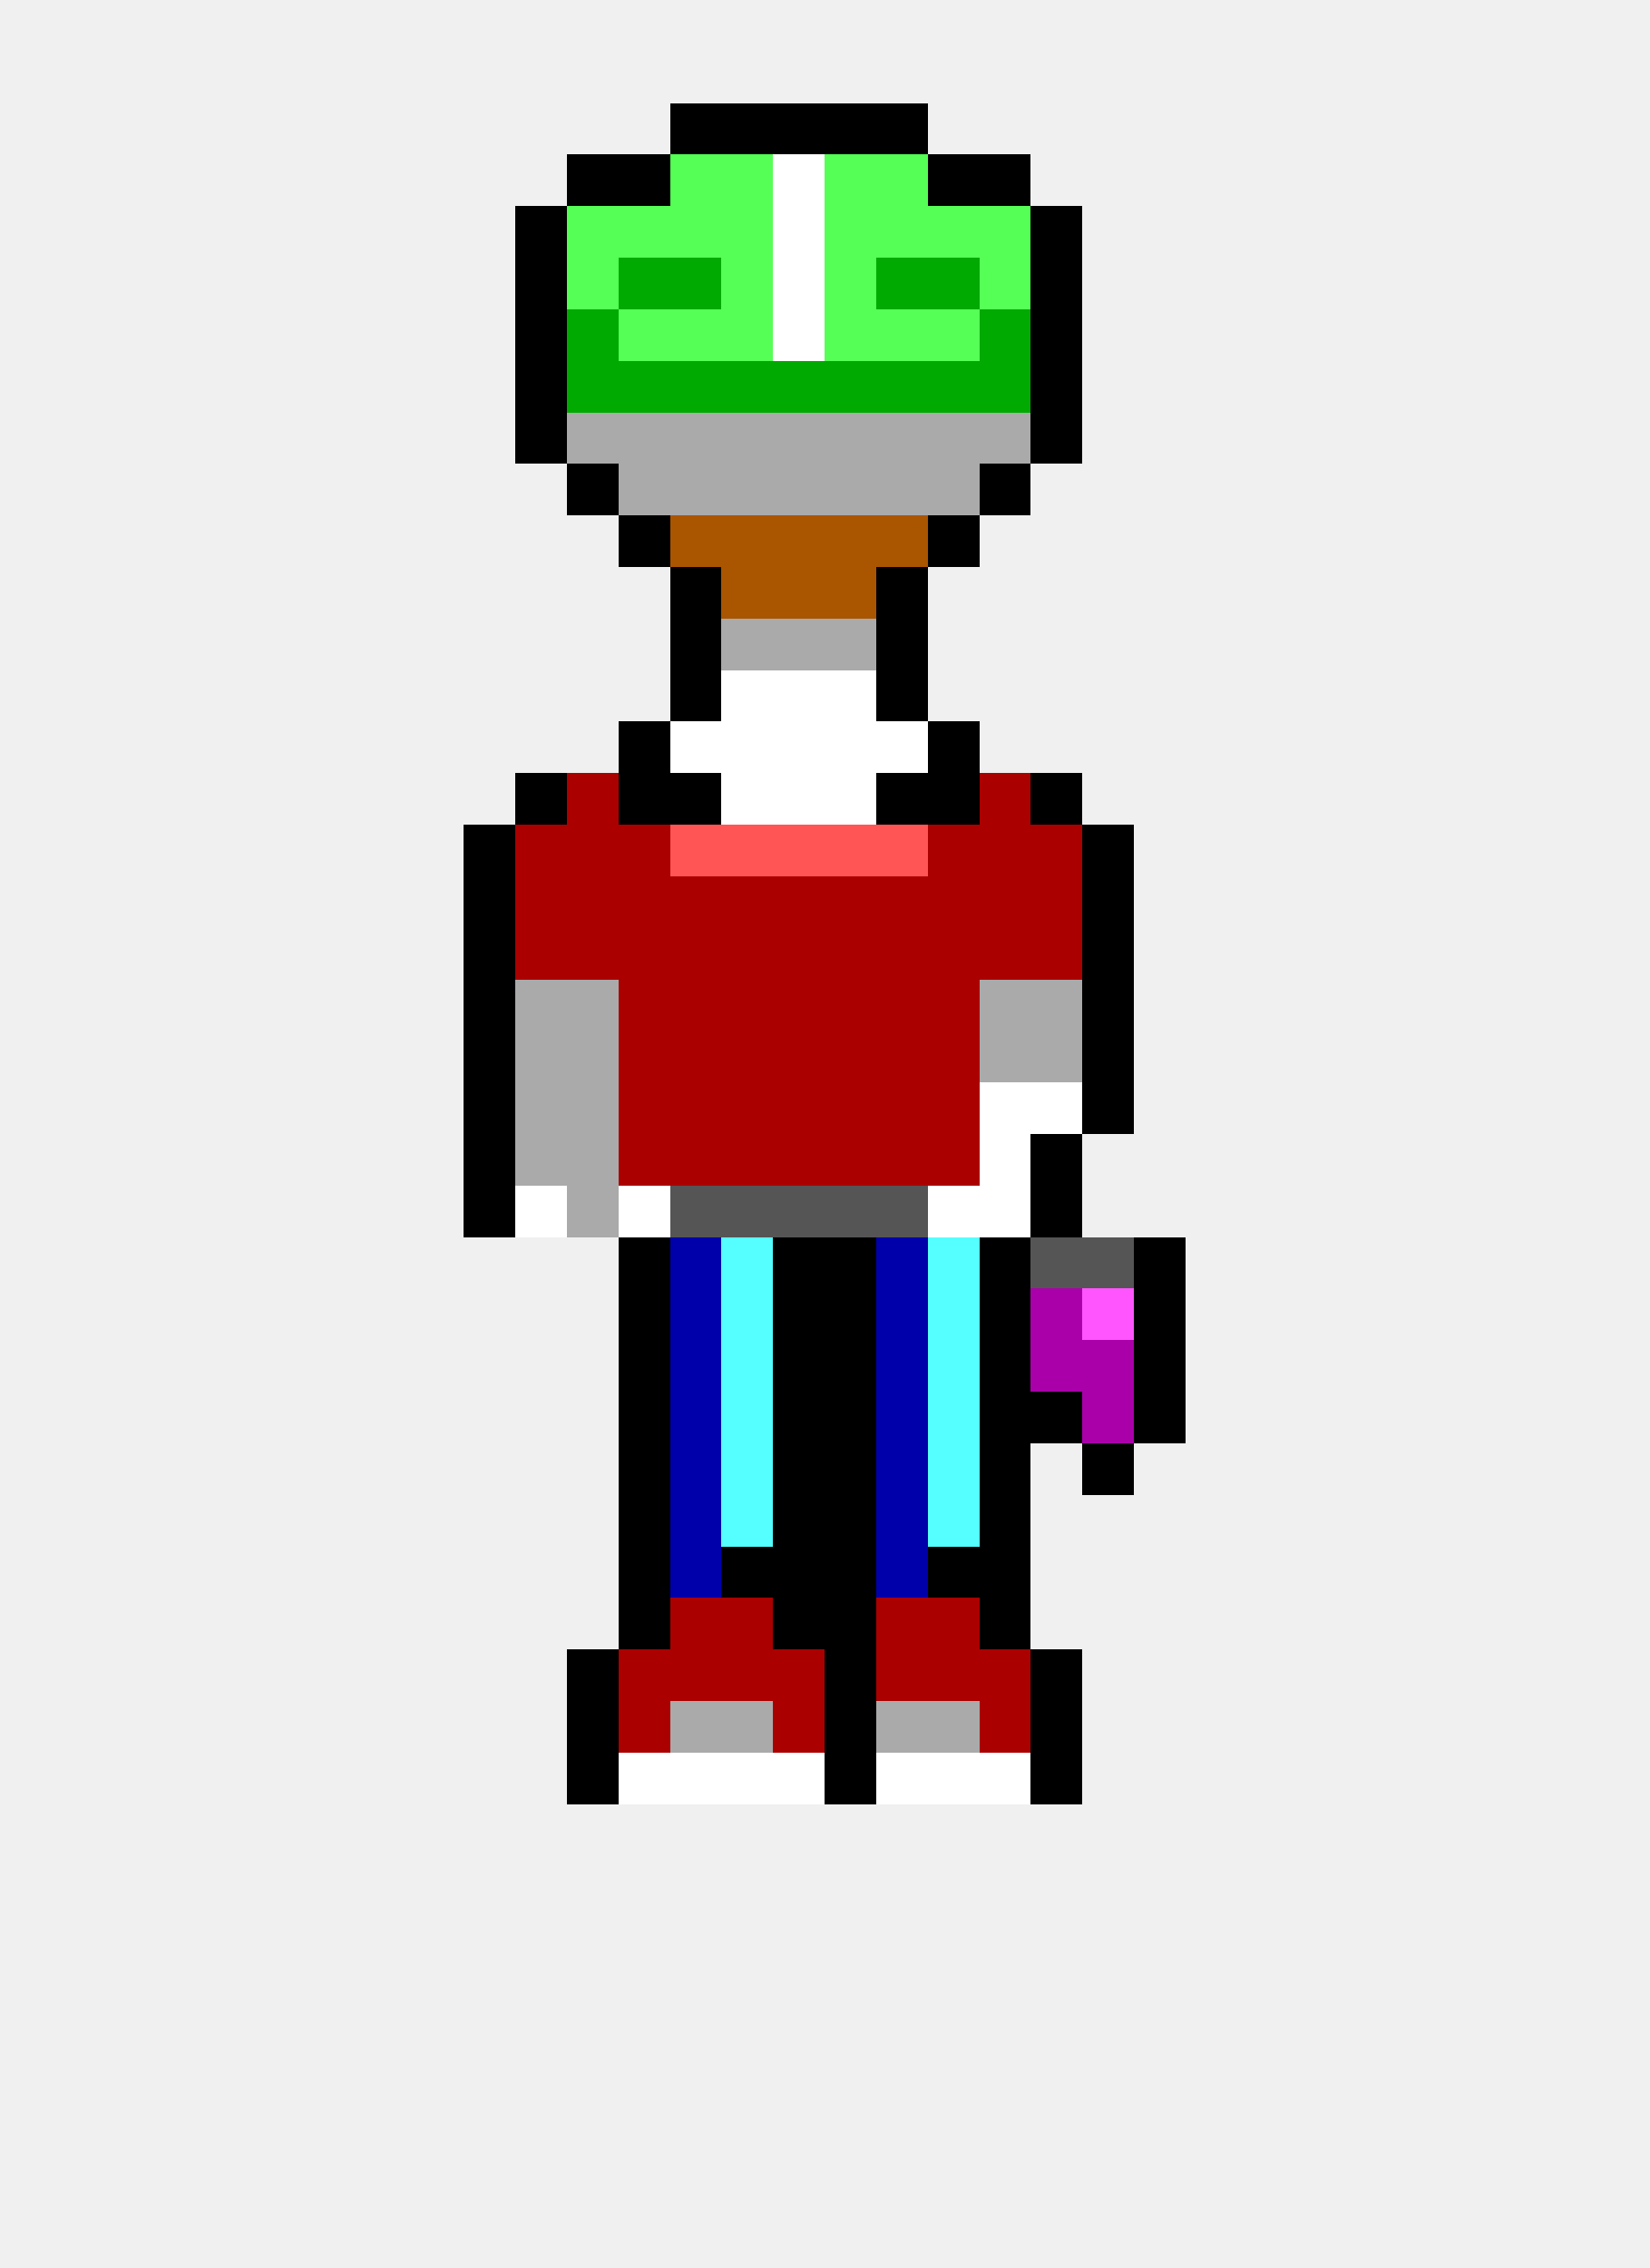
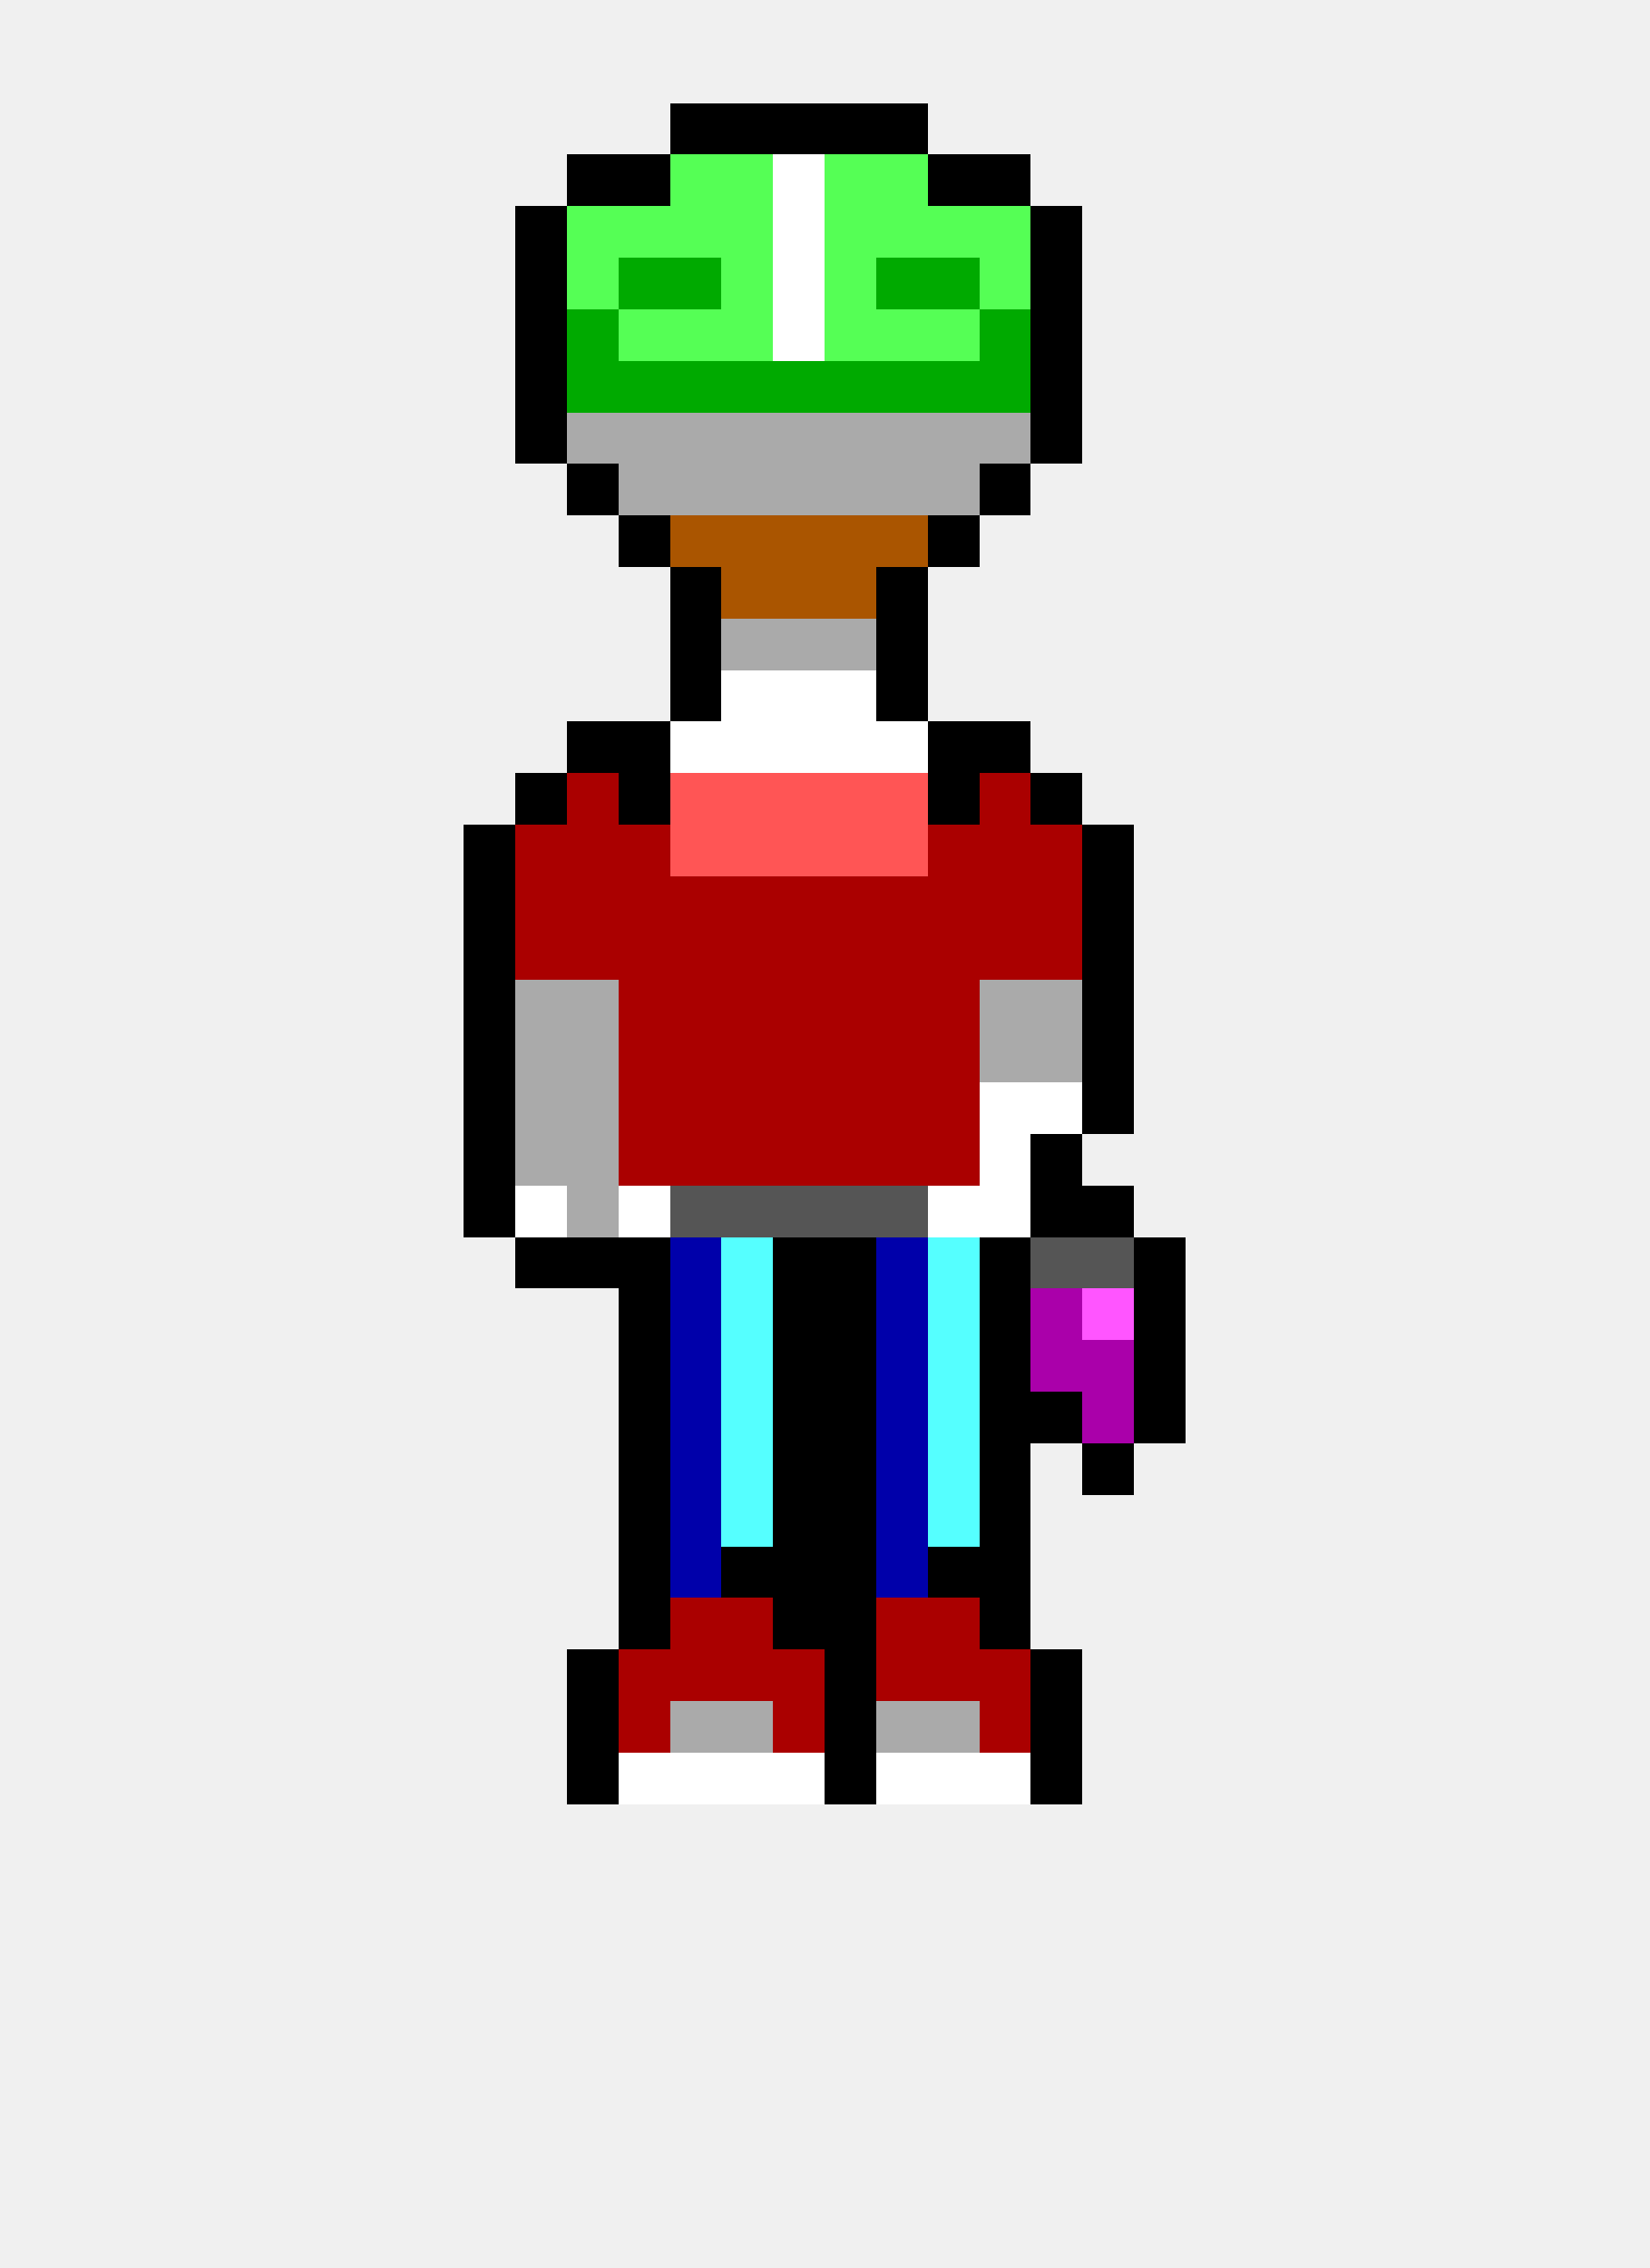
<svg xmlns="http://www.w3.org/2000/svg" width="32" height="44" viewBox="0 0 32 44" shape-rendering="crispEdges">
  <rect x="13" y="2" width="1" height="1" fill="#000000" />
  <rect x="14" y="2" width="1" height="1" fill="#000000" />
  <rect x="15" y="2" width="1" height="1" fill="#000000" />
  <rect x="16" y="2" width="1" height="1" fill="#000000" />
  <rect x="17" y="2" width="1" height="1" fill="#000000" />
  <rect x="11" y="3" width="1" height="1" fill="#000000" />
  <rect x="12" y="3" width="1" height="1" fill="#000000" />
  <rect x="13" y="3" width="1" height="1" fill="#55ff55" />
  <rect x="14" y="3" width="1" height="1" fill="#55ff55" />
  <rect x="15" y="3" width="1" height="1" fill="#ffffff" />
  <rect x="16" y="3" width="1" height="1" fill="#55ff55" />
  <rect x="17" y="3" width="1" height="1" fill="#55ff55" />
  <rect x="18" y="3" width="1" height="1" fill="#000000" />
  <rect x="19" y="3" width="1" height="1" fill="#000000" />
  <rect x="10" y="4" width="1" height="1" fill="#000000" />
  <rect x="11" y="4" width="1" height="1" fill="#55ff55" />
  <rect x="12" y="4" width="1" height="1" fill="#55ff55" />
  <rect x="13" y="4" width="1" height="1" fill="#55ff55" />
  <rect x="14" y="4" width="1" height="1" fill="#55ff55" />
  <rect x="15" y="4" width="1" height="1" fill="#ffffff" />
  <rect x="16" y="4" width="1" height="1" fill="#55ff55" />
  <rect x="17" y="4" width="1" height="1" fill="#55ff55" />
  <rect x="18" y="4" width="1" height="1" fill="#55ff55" />
  <rect x="19" y="4" width="1" height="1" fill="#55ff55" />
  <rect x="20" y="4" width="1" height="1" fill="#000000" />
  <rect x="10" y="5" width="1" height="1" fill="#000000" />
  <rect x="11" y="5" width="1" height="1" fill="#55ff55" />
  <rect x="12" y="5" width="1" height="1" fill="#00aa00" />
  <rect x="13" y="5" width="1" height="1" fill="#00aa00" />
  <rect x="14" y="5" width="1" height="1" fill="#55ff55" />
  <rect x="15" y="5" width="1" height="1" fill="#ffffff" />
  <rect x="16" y="5" width="1" height="1" fill="#55ff55" />
  <rect x="17" y="5" width="1" height="1" fill="#00aa00" />
  <rect x="18" y="5" width="1" height="1" fill="#00aa00" />
  <rect x="19" y="5" width="1" height="1" fill="#55ff55" />
  <rect x="20" y="5" width="1" height="1" fill="#000000" />
  <rect x="10" y="6" width="1" height="1" fill="#000000" />
  <rect x="11" y="6" width="1" height="1" fill="#00aa00" />
  <rect x="12" y="6" width="1" height="1" fill="#55ff55" />
  <rect x="13" y="6" width="1" height="1" fill="#55ff55" />
  <rect x="14" y="6" width="1" height="1" fill="#55ff55" />
  <rect x="15" y="6" width="1" height="1" fill="#ffffff" />
  <rect x="16" y="6" width="1" height="1" fill="#55ff55" />
  <rect x="17" y="6" width="1" height="1" fill="#55ff55" />
  <rect x="18" y="6" width="1" height="1" fill="#55ff55" />
  <rect x="19" y="6" width="1" height="1" fill="#00aa00" />
  <rect x="20" y="6" width="1" height="1" fill="#000000" />
  <rect x="10" y="7" width="1" height="1" fill="#000000" />
  <rect x="11" y="7" width="1" height="1" fill="#00aa00" />
  <rect x="12" y="7" width="1" height="1" fill="#00aa00" />
  <rect x="13" y="7" width="1" height="1" fill="#00aa00" />
  <rect x="14" y="7" width="1" height="1" fill="#00aa00" />
  <rect x="15" y="7" width="1" height="1" fill="#00aa00" />
  <rect x="16" y="7" width="1" height="1" fill="#00aa00" />
  <rect x="17" y="7" width="1" height="1" fill="#00aa00" />
  <rect x="18" y="7" width="1" height="1" fill="#00aa00" />
  <rect x="19" y="7" width="1" height="1" fill="#00aa00" />
  <rect x="20" y="7" width="1" height="1" fill="#000000" />
  <rect x="10" y="8" width="1" height="1" fill="#000000" />
  <rect x="11" y="8" width="1" height="1" fill="#aaaaaa" />
  <rect x="12" y="8" width="1" height="1" fill="#aaaaaa" />
  <rect x="13" y="8" width="1" height="1" fill="#aaaaaa" />
  <rect x="14" y="8" width="1" height="1" fill="#aaaaaa" />
  <rect x="15" y="8" width="1" height="1" fill="#aaaaaa" />
  <rect x="16" y="8" width="1" height="1" fill="#aaaaaa" />
  <rect x="17" y="8" width="1" height="1" fill="#aaaaaa" />
  <rect x="18" y="8" width="1" height="1" fill="#aaaaaa" />
  <rect x="19" y="8" width="1" height="1" fill="#aaaaaa" />
  <rect x="20" y="8" width="1" height="1" fill="#000000" />
  <rect x="11" y="9" width="1" height="1" fill="#000000" />
  <rect x="12" y="9" width="1" height="1" fill="#aaaaaa" />
  <rect x="13" y="9" width="1" height="1" fill="#aaaaaa" />
  <rect x="14" y="9" width="1" height="1" fill="#aaaaaa" />
  <rect x="15" y="9" width="1" height="1" fill="#aaaaaa" />
  <rect x="16" y="9" width="1" height="1" fill="#aaaaaa" />
  <rect x="17" y="9" width="1" height="1" fill="#aaaaaa" />
  <rect x="18" y="9" width="1" height="1" fill="#aaaaaa" />
  <rect x="19" y="9" width="1" height="1" fill="#000000" />
  <rect x="12" y="10" width="1" height="1" fill="#000000" />
  <rect x="13" y="10" width="1" height="1" fill="#aa5500" />
  <rect x="14" y="10" width="1" height="1" fill="#aa5500" />
  <rect x="15" y="10" width="1" height="1" fill="#aa5500" />
  <rect x="16" y="10" width="1" height="1" fill="#aa5500" />
  <rect x="17" y="10" width="1" height="1" fill="#aa5500" />
  <rect x="18" y="10" width="1" height="1" fill="#000000" />
  <rect x="13" y="11" width="1" height="1" fill="#000000" />
  <rect x="14" y="11" width="1" height="1" fill="#aa5500" />
  <rect x="15" y="11" width="1" height="1" fill="#aa5500" />
  <rect x="16" y="11" width="1" height="1" fill="#aa5500" />
  <rect x="17" y="11" width="1" height="1" fill="#000000" />
  <rect x="13" y="12" width="1" height="1" fill="#000000" />
  <rect x="14" y="12" width="1" height="1" fill="#aaaaaa" />
  <rect x="15" y="12" width="1" height="1" fill="#aaaaaa" />
  <rect x="16" y="12" width="1" height="1" fill="#aaaaaa" />
  <rect x="17" y="12" width="1" height="1" fill="#000000" />
  <rect x="13" y="13" width="1" height="1" fill="#000000" />
  <rect x="14" y="13" width="1" height="1" fill="#ffffff" />
  <rect x="15" y="13" width="1" height="1" fill="#ffffff" />
  <rect x="16" y="13" width="1" height="1" fill="#ffffff" />
  <rect x="17" y="13" width="1" height="1" fill="#000000" />
+   <rect x="11" y="14" width="1" height="1" fill="#000000" />
  <rect x="12" y="14" width="1" height="1" fill="#000000" />
  <rect x="13" y="14" width="1" height="1" fill="#ffffff" />
  <rect x="14" y="14" width="1" height="1" fill="#ffffff" />
  <rect x="15" y="14" width="1" height="1" fill="#ffffff" />
  <rect x="16" y="14" width="1" height="1" fill="#ffffff" />
  <rect x="17" y="14" width="1" height="1" fill="#ffffff" />
  <rect x="18" y="14" width="1" height="1" fill="#000000" />
+   <rect x="19" y="14" width="1" height="1" fill="#000000" />
  <rect x="10" y="15" width="1" height="1" fill="#000000" />
  <rect x="11" y="15" width="1" height="1" fill="#aa0000" />
  <rect x="12" y="15" width="1" height="1" fill="#000000" />
-   <rect x="13" y="15" width="1" height="1" fill="#000000" />
-   <rect x="14" y="15" width="1" height="1" fill="#ffffff" />
-   <rect x="15" y="15" width="1" height="1" fill="#ffffff" />
-   <rect x="16" y="15" width="1" height="1" fill="#ffffff" />
-   <rect x="17" y="15" width="1" height="1" fill="#000000" />
+   <rect x="13" y="15" width="1" height="1" fill="#ff5555" />
+   <rect x="14" y="15" width="1" height="1" fill="#ff5555" />
+   <rect x="15" y="15" width="1" height="1" fill="#ff5555" />
+   <rect x="16" y="15" width="1" height="1" fill="#ff5555" />
+   <rect x="17" y="15" width="1" height="1" fill="#ff5555" />
  <rect x="18" y="15" width="1" height="1" fill="#000000" />
  <rect x="19" y="15" width="1" height="1" fill="#aa0000" />
  <rect x="20" y="15" width="1" height="1" fill="#000000" />
  <rect x="9" y="16" width="1" height="1" fill="#000000" />
  <rect x="10" y="16" width="1" height="1" fill="#aa0000" />
  <rect x="11" y="16" width="1" height="1" fill="#aa0000" />
  <rect x="12" y="16" width="1" height="1" fill="#aa0000" />
  <rect x="13" y="16" width="1" height="1" fill="#ff5555" />
  <rect x="14" y="16" width="1" height="1" fill="#ff5555" />
  <rect x="15" y="16" width="1" height="1" fill="#ff5555" />
  <rect x="16" y="16" width="1" height="1" fill="#ff5555" />
  <rect x="17" y="16" width="1" height="1" fill="#ff5555" />
  <rect x="18" y="16" width="1" height="1" fill="#aa0000" />
  <rect x="19" y="16" width="1" height="1" fill="#aa0000" />
  <rect x="20" y="16" width="1" height="1" fill="#aa0000" />
  <rect x="21" y="16" width="1" height="1" fill="#000000" />
  <rect x="9" y="17" width="1" height="1" fill="#000000" />
  <rect x="10" y="17" width="1" height="1" fill="#aa0000" />
  <rect x="11" y="17" width="1" height="1" fill="#aa0000" />
  <rect x="12" y="17" width="1" height="1" fill="#aa0000" />
  <rect x="13" y="17" width="1" height="1" fill="#aa0000" />
  <rect x="14" y="17" width="1" height="1" fill="#aa0000" />
  <rect x="15" y="17" width="1" height="1" fill="#aa0000" />
  <rect x="16" y="17" width="1" height="1" fill="#aa0000" />
  <rect x="17" y="17" width="1" height="1" fill="#aa0000" />
  <rect x="18" y="17" width="1" height="1" fill="#aa0000" />
  <rect x="19" y="17" width="1" height="1" fill="#aa0000" />
  <rect x="20" y="17" width="1" height="1" fill="#aa0000" />
  <rect x="21" y="17" width="1" height="1" fill="#000000" />
  <rect x="9" y="18" width="1" height="1" fill="#000000" />
  <rect x="10" y="18" width="1" height="1" fill="#aa0000" />
  <rect x="11" y="18" width="1" height="1" fill="#aa0000" />
  <rect x="12" y="18" width="1" height="1" fill="#aa0000" />
  <rect x="13" y="18" width="1" height="1" fill="#aa0000" />
  <rect x="14" y="18" width="1" height="1" fill="#aa0000" />
  <rect x="15" y="18" width="1" height="1" fill="#aa0000" />
  <rect x="16" y="18" width="1" height="1" fill="#aa0000" />
  <rect x="17" y="18" width="1" height="1" fill="#aa0000" />
  <rect x="18" y="18" width="1" height="1" fill="#aa0000" />
  <rect x="19" y="18" width="1" height="1" fill="#aa0000" />
  <rect x="20" y="18" width="1" height="1" fill="#aa0000" />
  <rect x="21" y="18" width="1" height="1" fill="#000000" />
  <rect x="9" y="19" width="1" height="1" fill="#000000" />
  <rect x="10" y="19" width="1" height="1" fill="#aaaaaa" />
  <rect x="11" y="19" width="1" height="1" fill="#aaaaaa" />
  <rect x="12" y="19" width="1" height="1" fill="#aa0000" />
  <rect x="13" y="19" width="1" height="1" fill="#aa0000" />
  <rect x="14" y="19" width="1" height="1" fill="#aa0000" />
  <rect x="15" y="19" width="1" height="1" fill="#aa0000" />
  <rect x="16" y="19" width="1" height="1" fill="#aa0000" />
  <rect x="17" y="19" width="1" height="1" fill="#aa0000" />
  <rect x="18" y="19" width="1" height="1" fill="#aa0000" />
  <rect x="19" y="19" width="1" height="1" fill="#aaaaaa" />
  <rect x="20" y="19" width="1" height="1" fill="#aaaaaa" />
  <rect x="21" y="19" width="1" height="1" fill="#000000" />
  <rect x="9" y="20" width="1" height="1" fill="#000000" />
  <rect x="10" y="20" width="1" height="1" fill="#aaaaaa" />
  <rect x="11" y="20" width="1" height="1" fill="#aaaaaa" />
  <rect x="12" y="20" width="1" height="1" fill="#aa0000" />
  <rect x="13" y="20" width="1" height="1" fill="#aa0000" />
  <rect x="14" y="20" width="1" height="1" fill="#aa0000" />
  <rect x="15" y="20" width="1" height="1" fill="#aa0000" />
  <rect x="16" y="20" width="1" height="1" fill="#aa0000" />
  <rect x="17" y="20" width="1" height="1" fill="#aa0000" />
  <rect x="18" y="20" width="1" height="1" fill="#aa0000" />
  <rect x="19" y="20" width="1" height="1" fill="#aaaaaa" />
  <rect x="20" y="20" width="1" height="1" fill="#aaaaaa" />
  <rect x="21" y="20" width="1" height="1" fill="#000000" />
  <rect x="9" y="21" width="1" height="1" fill="#000000" />
  <rect x="10" y="21" width="1" height="1" fill="#aaaaaa" />
  <rect x="11" y="21" width="1" height="1" fill="#aaaaaa" />
  <rect x="12" y="21" width="1" height="1" fill="#aa0000" />
  <rect x="13" y="21" width="1" height="1" fill="#aa0000" />
  <rect x="14" y="21" width="1" height="1" fill="#aa0000" />
  <rect x="15" y="21" width="1" height="1" fill="#aa0000" />
  <rect x="16" y="21" width="1" height="1" fill="#aa0000" />
  <rect x="17" y="21" width="1" height="1" fill="#aa0000" />
  <rect x="18" y="21" width="1" height="1" fill="#aa0000" />
  <rect x="19" y="21" width="1" height="1" fill="#ffffff" />
  <rect x="20" y="21" width="1" height="1" fill="#ffffff" />
  <rect x="21" y="21" width="1" height="1" fill="#000000" />
  <rect x="9" y="22" width="1" height="1" fill="#000000" />
  <rect x="10" y="22" width="1" height="1" fill="#aaaaaa" />
  <rect x="11" y="22" width="1" height="1" fill="#aaaaaa" />
  <rect x="12" y="22" width="1" height="1" fill="#aa0000" />
  <rect x="13" y="22" width="1" height="1" fill="#aa0000" />
  <rect x="14" y="22" width="1" height="1" fill="#aa0000" />
  <rect x="15" y="22" width="1" height="1" fill="#aa0000" />
  <rect x="16" y="22" width="1" height="1" fill="#aa0000" />
  <rect x="17" y="22" width="1" height="1" fill="#aa0000" />
  <rect x="18" y="22" width="1" height="1" fill="#aa0000" />
  <rect x="19" y="22" width="1" height="1" fill="#ffffff" />
  <rect x="20" y="22" width="1" height="1" fill="#000000" />
  <rect x="9" y="23" width="1" height="1" fill="#000000" />
  <rect x="10" y="23" width="1" height="1" fill="#ffffff" />
  <rect x="11" y="23" width="1" height="1" fill="#aaaaaa" />
  <rect x="12" y="23" width="1" height="1" fill="#ffffff" />
  <rect x="13" y="23" width="1" height="1" fill="#555555" />
  <rect x="14" y="23" width="1" height="1" fill="#555555" />
  <rect x="15" y="23" width="1" height="1" fill="#555555" />
  <rect x="16" y="23" width="1" height="1" fill="#555555" />
  <rect x="17" y="23" width="1" height="1" fill="#555555" />
  <rect x="18" y="23" width="1" height="1" fill="#ffffff" />
  <rect x="19" y="23" width="1" height="1" fill="#ffffff" />
  <rect x="20" y="23" width="1" height="1" fill="#000000" />
+   <rect x="21" y="23" width="1" height="1" fill="#000000" />
+   <rect x="10" y="24" width="1" height="1" fill="#000000" />
+   <rect x="11" y="24" width="1" height="1" fill="#000000" />
  <rect x="12" y="24" width="1" height="1" fill="#000000" />
  <rect x="13" y="24" width="1" height="1" fill="#0000aa" />
  <rect x="14" y="24" width="1" height="1" fill="#55ffff" />
  <rect x="15" y="24" width="1" height="1" fill="#000000" />
  <rect x="16" y="24" width="1" height="1" fill="#000000" />
  <rect x="17" y="24" width="1" height="1" fill="#0000aa" />
  <rect x="18" y="24" width="1" height="1" fill="#55ffff" />
  <rect x="19" y="24" width="1" height="1" fill="#000000" />
  <rect x="20" y="24" width="1" height="1" fill="#555555" />
  <rect x="21" y="24" width="1" height="1" fill="#555555" />
  <rect x="22" y="24" width="1" height="1" fill="#000000" />
  <rect x="12" y="25" width="1" height="1" fill="#000000" />
  <rect x="13" y="25" width="1" height="1" fill="#0000aa" />
  <rect x="14" y="25" width="1" height="1" fill="#55ffff" />
  <rect x="15" y="25" width="1" height="1" fill="#000000" />
  <rect x="16" y="25" width="1" height="1" fill="#000000" />
  <rect x="17" y="25" width="1" height="1" fill="#0000aa" />
  <rect x="18" y="25" width="1" height="1" fill="#55ffff" />
  <rect x="19" y="25" width="1" height="1" fill="#000000" />
  <rect x="20" y="25" width="1" height="1" fill="#aa00aa" />
  <rect x="21" y="25" width="1" height="1" fill="#ff55ff" />
  <rect x="22" y="25" width="1" height="1" fill="#000000" />
  <rect x="12" y="26" width="1" height="1" fill="#000000" />
  <rect x="13" y="26" width="1" height="1" fill="#0000aa" />
  <rect x="14" y="26" width="1" height="1" fill="#55ffff" />
  <rect x="15" y="26" width="1" height="1" fill="#000000" />
  <rect x="16" y="26" width="1" height="1" fill="#000000" />
  <rect x="17" y="26" width="1" height="1" fill="#0000aa" />
  <rect x="18" y="26" width="1" height="1" fill="#55ffff" />
  <rect x="19" y="26" width="1" height="1" fill="#000000" />
  <rect x="20" y="26" width="1" height="1" fill="#aa00aa" />
  <rect x="21" y="26" width="1" height="1" fill="#aa00aa" />
  <rect x="22" y="26" width="1" height="1" fill="#000000" />
  <rect x="12" y="27" width="1" height="1" fill="#000000" />
  <rect x="13" y="27" width="1" height="1" fill="#0000aa" />
  <rect x="14" y="27" width="1" height="1" fill="#55ffff" />
  <rect x="15" y="27" width="1" height="1" fill="#000000" />
  <rect x="16" y="27" width="1" height="1" fill="#000000" />
  <rect x="17" y="27" width="1" height="1" fill="#0000aa" />
  <rect x="18" y="27" width="1" height="1" fill="#55ffff" />
  <rect x="19" y="27" width="1" height="1" fill="#000000" />
  <rect x="20" y="27" width="1" height="1" fill="#000000" />
  <rect x="21" y="27" width="1" height="1" fill="#aa00aa" />
  <rect x="22" y="27" width="1" height="1" fill="#000000" />
  <rect x="12" y="28" width="1" height="1" fill="#000000" />
  <rect x="13" y="28" width="1" height="1" fill="#0000aa" />
  <rect x="14" y="28" width="1" height="1" fill="#55ffff" />
  <rect x="15" y="28" width="1" height="1" fill="#000000" />
  <rect x="16" y="28" width="1" height="1" fill="#000000" />
  <rect x="17" y="28" width="1" height="1" fill="#0000aa" />
  <rect x="18" y="28" width="1" height="1" fill="#55ffff" />
  <rect x="19" y="28" width="1" height="1" fill="#000000" />
  <rect x="21" y="28" width="1" height="1" fill="#000000" />
  <rect x="12" y="29" width="1" height="1" fill="#000000" />
  <rect x="13" y="29" width="1" height="1" fill="#0000aa" />
  <rect x="14" y="29" width="1" height="1" fill="#55ffff" />
  <rect x="15" y="29" width="1" height="1" fill="#000000" />
  <rect x="16" y="29" width="1" height="1" fill="#000000" />
  <rect x="17" y="29" width="1" height="1" fill="#0000aa" />
  <rect x="18" y="29" width="1" height="1" fill="#55ffff" />
  <rect x="19" y="29" width="1" height="1" fill="#000000" />
  <rect x="12" y="30" width="1" height="1" fill="#000000" />
  <rect x="13" y="30" width="1" height="1" fill="#0000aa" />
  <rect x="14" y="30" width="1" height="1" fill="#000000" />
  <rect x="15" y="30" width="1" height="1" fill="#000000" />
  <rect x="16" y="30" width="1" height="1" fill="#000000" />
  <rect x="17" y="30" width="1" height="1" fill="#0000aa" />
  <rect x="18" y="30" width="1" height="1" fill="#000000" />
  <rect x="19" y="30" width="1" height="1" fill="#000000" />
  <rect x="12" y="31" width="1" height="1" fill="#000000" />
  <rect x="13" y="31" width="1" height="1" fill="#aa0000" />
  <rect x="14" y="31" width="1" height="1" fill="#aa0000" />
  <rect x="15" y="31" width="1" height="1" fill="#000000" />
  <rect x="16" y="31" width="1" height="1" fill="#000000" />
  <rect x="17" y="31" width="1" height="1" fill="#aa0000" />
  <rect x="18" y="31" width="1" height="1" fill="#aa0000" />
  <rect x="19" y="31" width="1" height="1" fill="#000000" />
  <rect x="11" y="32" width="1" height="1" fill="#000000" />
  <rect x="12" y="32" width="1" height="1" fill="#aa0000" />
  <rect x="13" y="32" width="1" height="1" fill="#aa0000" />
  <rect x="14" y="32" width="1" height="1" fill="#aa0000" />
  <rect x="15" y="32" width="1" height="1" fill="#aa0000" />
  <rect x="16" y="32" width="1" height="1" fill="#000000" />
  <rect x="17" y="32" width="1" height="1" fill="#aa0000" />
  <rect x="18" y="32" width="1" height="1" fill="#aa0000" />
  <rect x="19" y="32" width="1" height="1" fill="#aa0000" />
  <rect x="20" y="32" width="1" height="1" fill="#000000" />
  <rect x="11" y="33" width="1" height="1" fill="#000000" />
  <rect x="12" y="33" width="1" height="1" fill="#aa0000" />
  <rect x="13" y="33" width="1" height="1" fill="#aaaaaa" />
  <rect x="14" y="33" width="1" height="1" fill="#aaaaaa" />
  <rect x="15" y="33" width="1" height="1" fill="#aa0000" />
  <rect x="16" y="33" width="1" height="1" fill="#000000" />
  <rect x="17" y="33" width="1" height="1" fill="#aaaaaa" />
  <rect x="18" y="33" width="1" height="1" fill="#aaaaaa" />
  <rect x="19" y="33" width="1" height="1" fill="#aa0000" />
  <rect x="20" y="33" width="1" height="1" fill="#000000" />
  <rect x="11" y="34" width="1" height="1" fill="#000000" />
  <rect x="12" y="34" width="1" height="1" fill="#ffffff" />
  <rect x="13" y="34" width="1" height="1" fill="#ffffff" />
  <rect x="14" y="34" width="1" height="1" fill="#ffffff" />
  <rect x="15" y="34" width="1" height="1" fill="#ffffff" />
  <rect x="16" y="34" width="1" height="1" fill="#000000" />
  <rect x="17" y="34" width="1" height="1" fill="#ffffff" />
  <rect x="18" y="34" width="1" height="1" fill="#ffffff" />
  <rect x="19" y="34" width="1" height="1" fill="#ffffff" />
  <rect x="20" y="34" width="1" height="1" fill="#000000" />
</svg>
